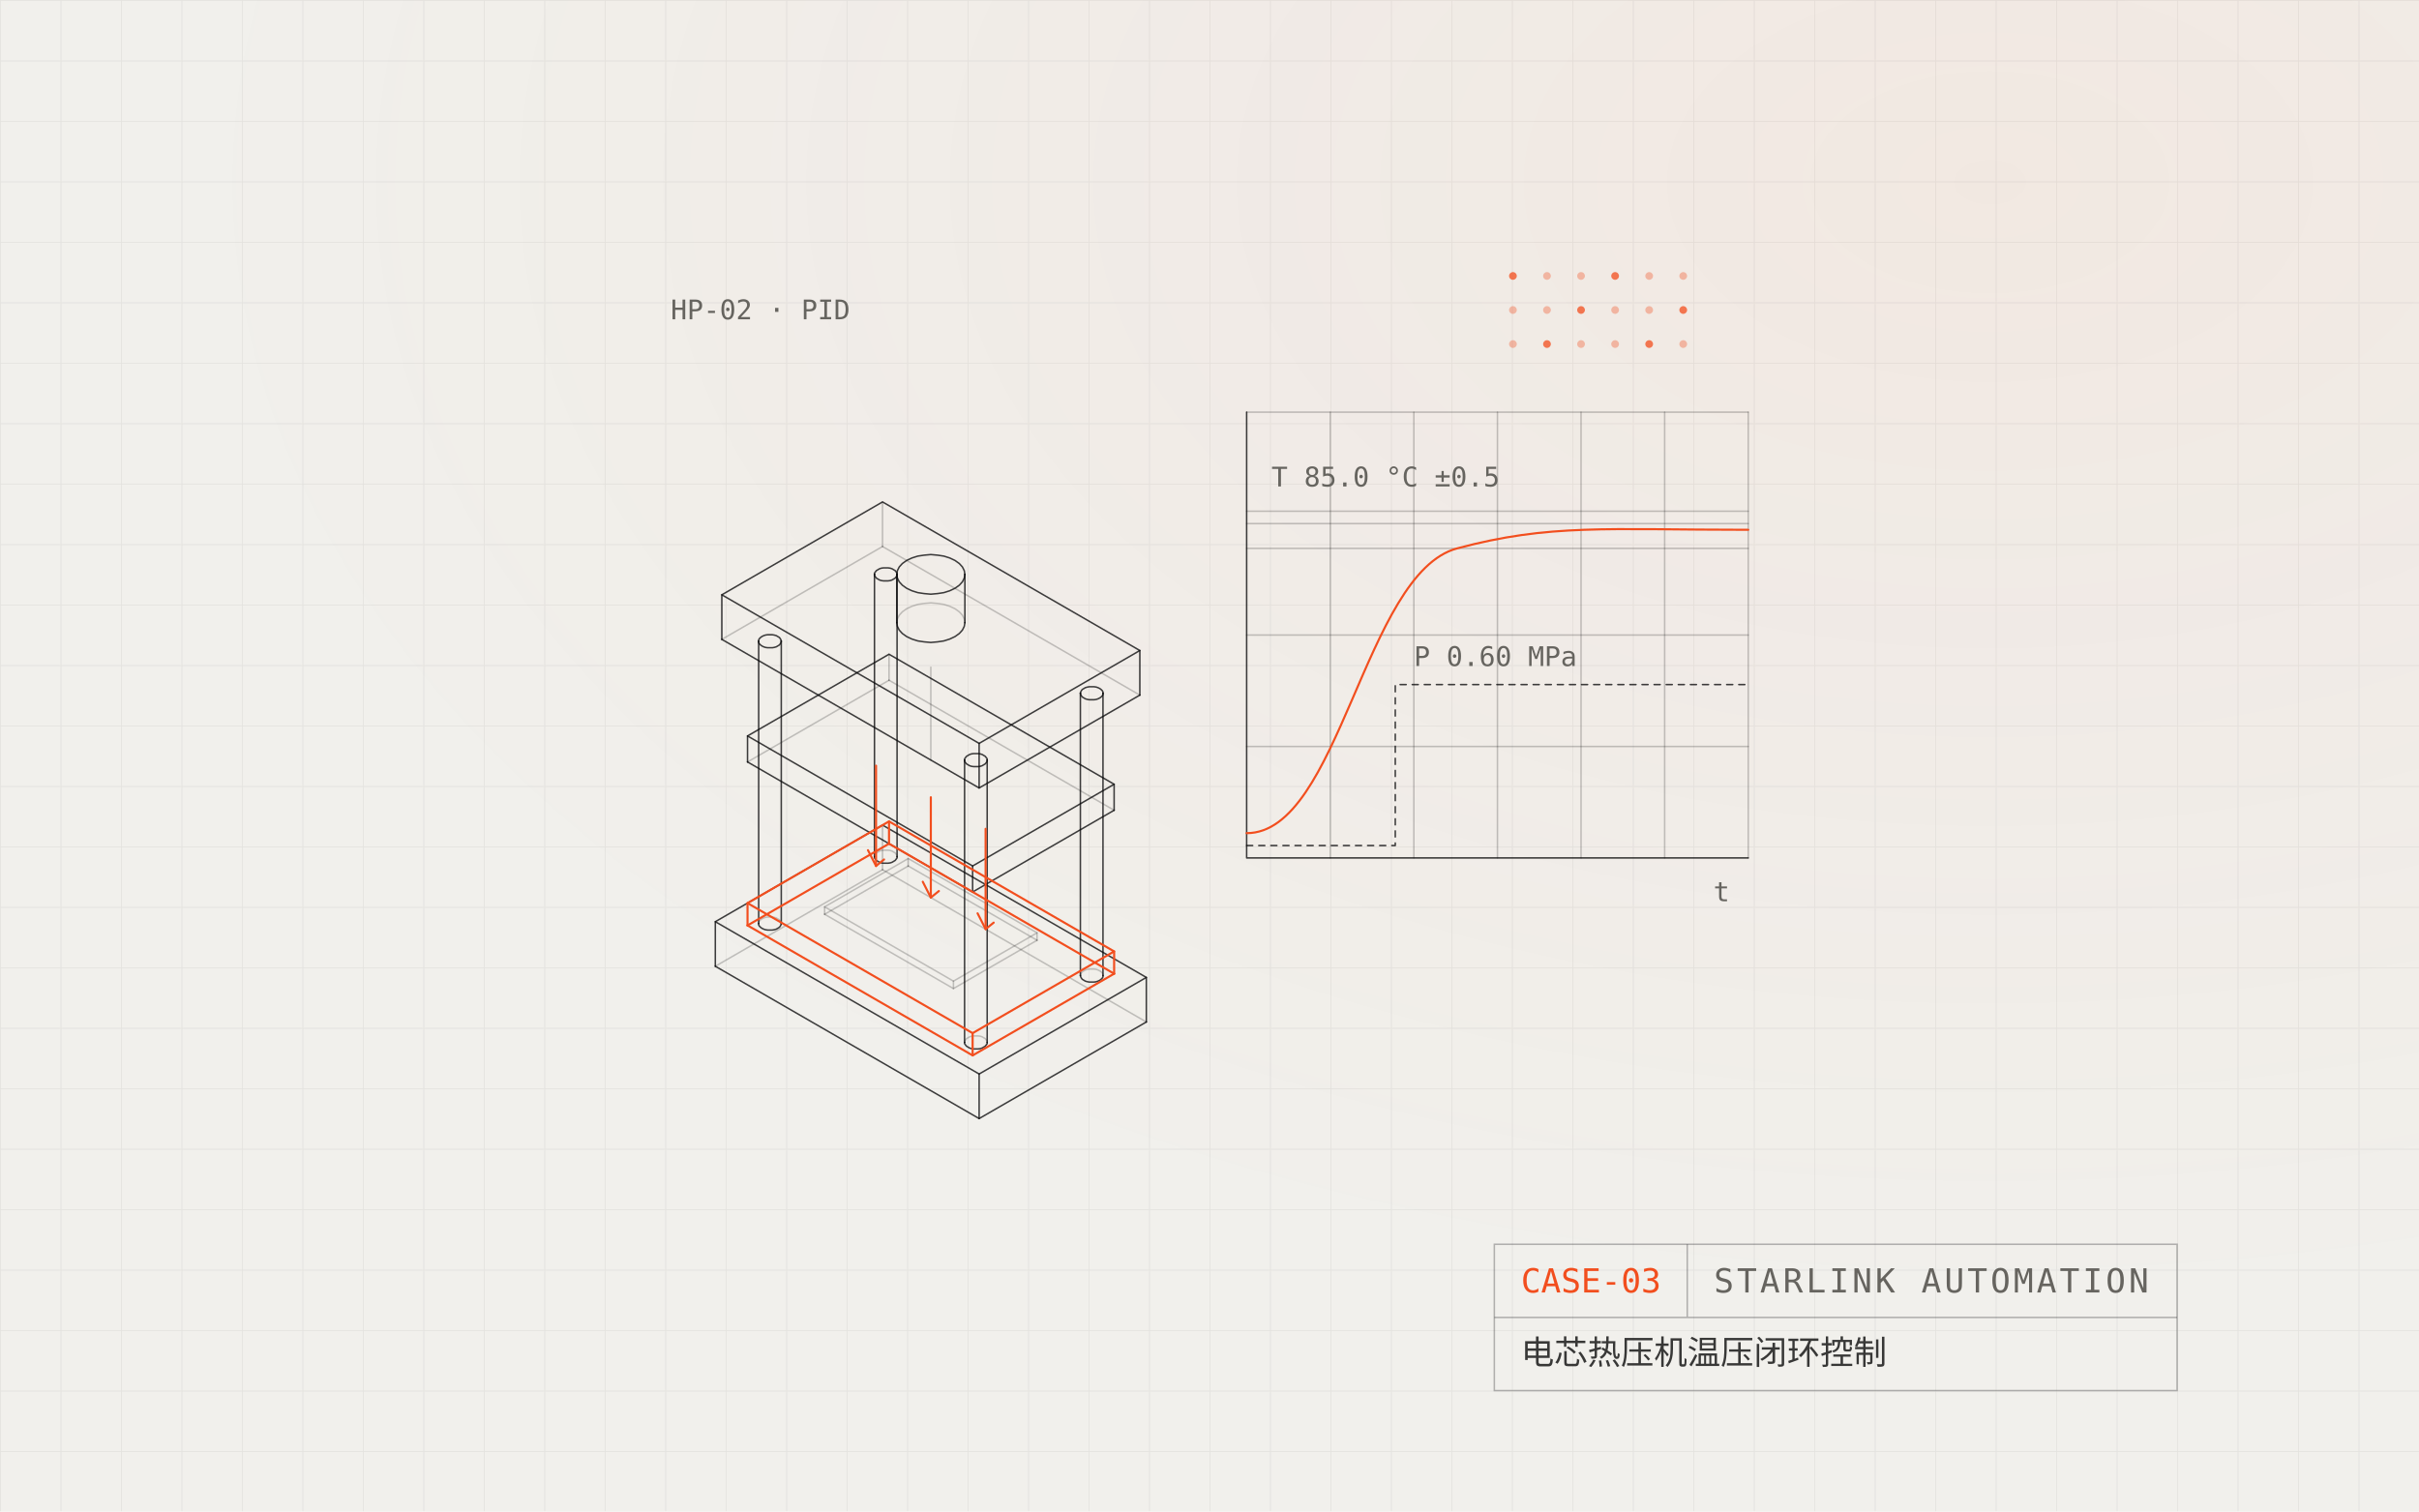
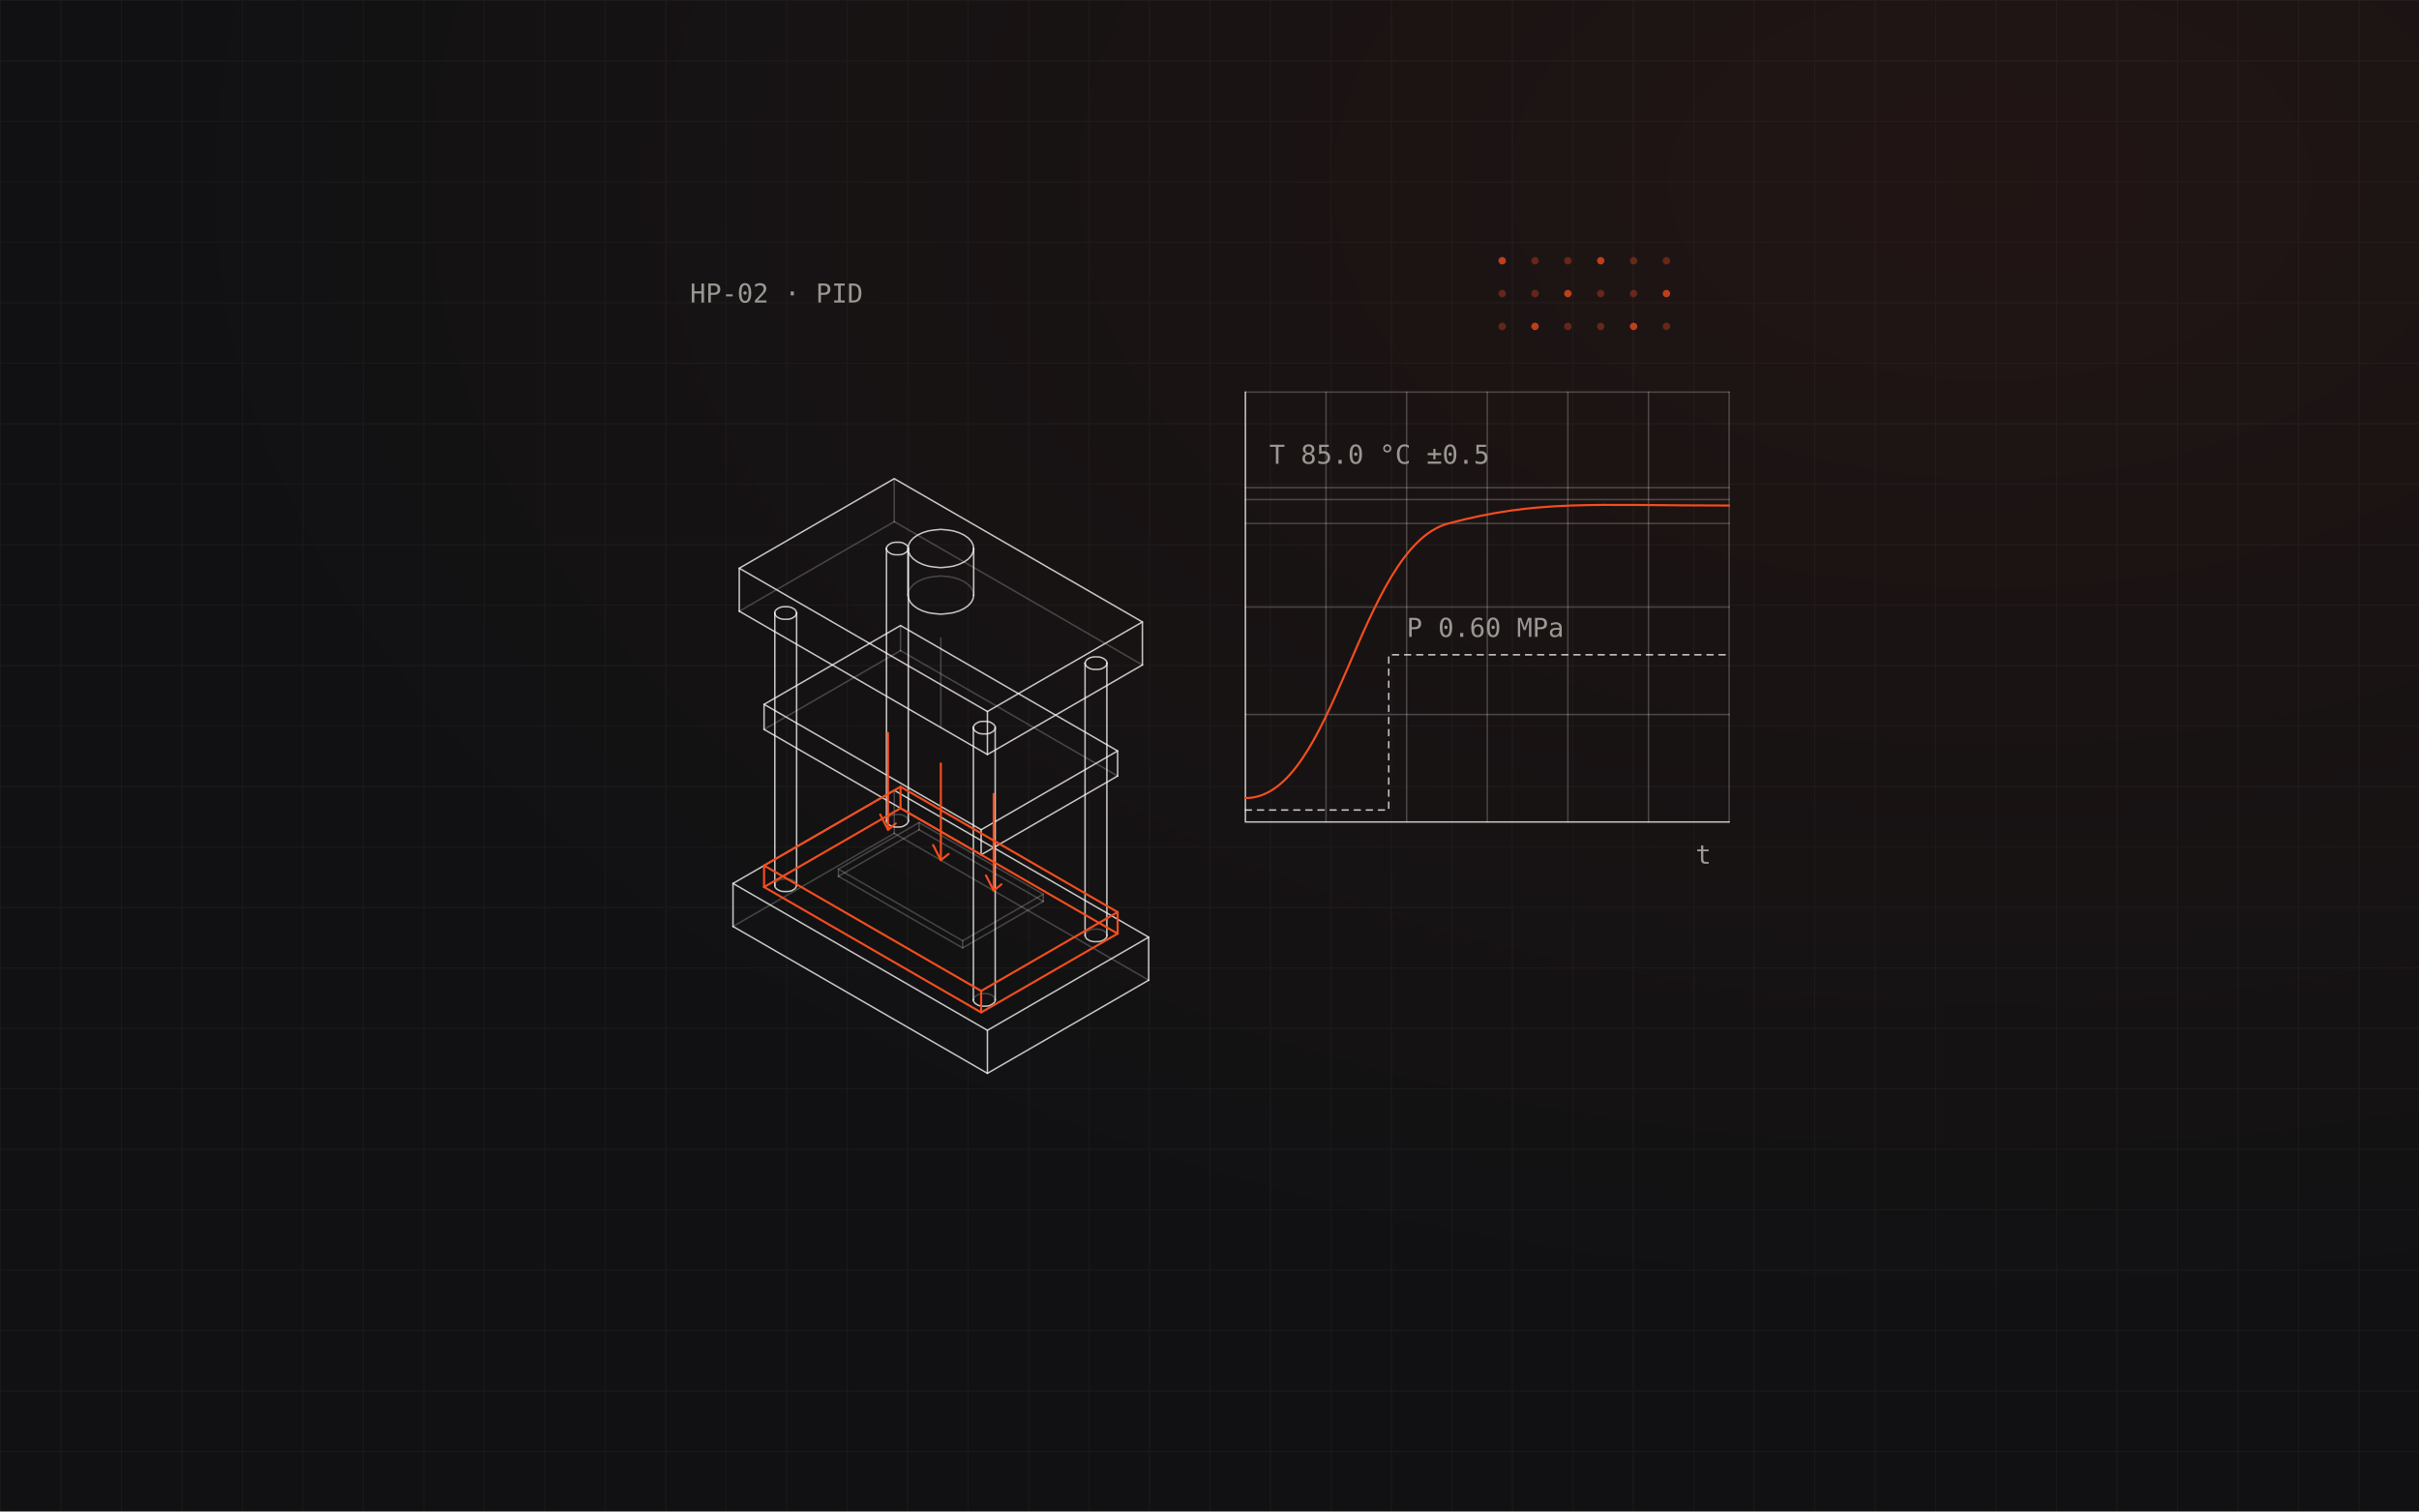
<svg xmlns="http://www.w3.org/2000/svg" width="1600" height="1000" viewBox="0 0 1600 1000" role="img" aria-label="电芯热压机温压闭环控制">
  <defs>
    <pattern id="g" width="40" height="40" patternUnits="userSpaceOnUse">
-       <path d="M40 0H0V40" fill="none" stroke="rgba(10,10,11,0.06)" stroke-width="1" />
+       <path d="M40 0H0V40" fill="none" stroke="rgba(247,246,243,0.045)" stroke-width="1" />
    </pattern>
    <radialGradient id="glow" cx="0.82" cy="0.12" r="0.75">
-       <stop offset="0" stop-color="#f24e1e" stop-opacity="0.05" />
+       <stop offset="0" stop-color="#f24e1e" stop-opacity="0.07" />
      <stop offset="1" stop-color="#f24e1e" stop-opacity="0" />
    </radialGradient>
  </defs>
-   <rect width="1600" height="1000" fill="#f1f0ec" />
+   <rect width="1600" height="1000" fill="#111113" />
  <rect width="1600" height="1000" fill="url(#g)" />
  <rect width="1600" height="1000" fill="url(#glow)" />
-   <g transform="translate(386.3 149.8) scale(2.048)">
+   <g transform="translate(401.1 140.9) scale(1.975)">
    <g fill="none" stroke-linecap="round" stroke-linejoin="round">
-       <g stroke="#0a0a0b" stroke-opacity="0.22" stroke-width="1">
+       <g stroke="#f7f6f3" stroke-opacity="0.22" stroke-width="1">
        <path d="M96.4 207.8 L181.6 257" vector-effect="non-scaling-stroke" />
        <path d="M96.4 207.8 L42.4 239" vector-effect="non-scaling-stroke" />
        <path d="M96.4 207.8 L96.4 193.4" vector-effect="non-scaling-stroke" />
        <path d="M93.8 203.6 L93.8 203.2 L94.1 202.8 L94.4 202.4 L94.9 202.1 L95.4 201.8 L96 201.6 L96.7 201.5 L97.5 201.5 L98.2 201.5 L98.9 201.6 L99.5 201.8 L100 202.1 L100.5 202.4 L100.8 202.8 L101.1 203.2 L101.1 203.6" vector-effect="non-scaling-stroke" />
        <path d="M56.4 225.2 L56.4 224.8 L56.6 224.4 L57 224 L57.4 223.7 L58 223.4 L58.6 223.2 L59.3 223.1 L60 223.1 L60.8 223.1 L61.4 223.2 L62.1 223.4 L62.6 223.7 L63.1 224 L63.4 224.4 L63.6 224.8 L63.7 225.2" vector-effect="non-scaling-stroke" />
        <path d="M160.3 242 L160.4 241.6 L160.6 241.2 L160.9 240.8 L161.4 240.5 L161.9 240.2 L162.6 240 L163.2 239.9 L164 239.9 L164.7 239.9 L165.4 240 L166 240.2 L166.6 240.5 L167 240.8 L167.4 241.2 L167.6 241.6 L167.6 242" vector-effect="non-scaling-stroke" />
        <path d="M122.9 263.6 L122.9 263.2 L123.2 262.8 L123.5 262.4 L124 262.1 L124.5 261.8 L125.1 261.6 L125.8 261.5 L126.5 261.5 L127.3 261.5 L128 261.6 L128.6 261.8 L129.1 262.1 L129.6 262.4 L129.9 262.8 L130.2 263.2 L130.2 263.6" vector-effect="non-scaling-stroke" />
        <path d="M96.4 103.4 L179.5 151.4" vector-effect="non-scaling-stroke" />
        <path d="M96.4 103.4 L44.5 133.4" vector-effect="non-scaling-stroke" />
        <path d="M96.4 103.4 L96.4 89" vector-effect="non-scaling-stroke" />
        <path d="M98.5 146.6 L171.2 188.6" vector-effect="non-scaling-stroke" />
        <path d="M98.5 146.6 L52.8 173" vector-effect="non-scaling-stroke" />
        <path d="M98.5 146.6 L98.5 138.2" vector-effect="non-scaling-stroke" />
        <path d="M146.3 230.6 L119.3 246.2 L77.7 222.2" vector-effect="non-scaling-stroke" />
        <path d="M104.7 204.2 L146.3 228.2 L119.3 243.8 L77.7 219.8 Z" vector-effect="non-scaling-stroke" />
        <path d="M146.3 230.6 L146.3 228.2" vector-effect="non-scaling-stroke" />
        <path d="M119.3 246.2 L119.3 243.8" vector-effect="non-scaling-stroke" />
        <path d="M77.7 222.2 L77.7 219.8" vector-effect="non-scaling-stroke" />
        <path d="M104.7 206.6 L146.3 230.6" vector-effect="non-scaling-stroke" />
        <path d="M104.7 206.6 L77.7 222.2" vector-effect="non-scaling-stroke" />
        <path d="M104.7 206.6 L104.7 204.2" vector-effect="non-scaling-stroke" />
        <path d="M101 128 L101.2 126.8 L101.8 125.6 L102.8 124.5 L104.2 123.5 L105.9 122.7 L107.8 122.1 L109.8 121.8 L112 121.6 L114.2 121.8 L116.2 122.1 L118.1 122.7 L119.8 123.5 L121.2 124.5 L122.2 125.6 L122.8 126.8 L123 128" vector-effect="non-scaling-stroke" />
        <path d="M112 172.4 L112 142.4" vector-effect="non-scaling-stroke" />
        <path d="M241 60 L241 204" vector-effect="non-scaling-stroke" />
        <path d="M268 60 L268 204" vector-effect="non-scaling-stroke" />
        <path d="M295 60 L295 204" vector-effect="non-scaling-stroke" />
        <path d="M322 60 L322 204" vector-effect="non-scaling-stroke" />
        <path d="M349 60 L349 204" vector-effect="non-scaling-stroke" />
        <path d="M376 60 L376 204" vector-effect="non-scaling-stroke" />
        <path d="M214 60 L376 60" vector-effect="non-scaling-stroke" />
        <path d="M214 96 L376 96" vector-effect="non-scaling-stroke" />
        <path d="M214 132 L376 132" vector-effect="non-scaling-stroke" />
        <path d="M214 168 L376 168" vector-effect="non-scaling-stroke" />
        <path d="M214 92 L376 92" vector-effect="non-scaling-stroke" />
        <path d="M214 104 L376 104" vector-effect="non-scaling-stroke" />
      </g>
-       <g stroke="#0a0a0b" stroke-opacity="0.78" stroke-width="1">
+       <g stroke="#f7f6f3" stroke-opacity="0.78" stroke-width="1">
        <path d="M181.6 257 L127.6 288.2 L42.4 239" vector-effect="non-scaling-stroke" />
        <path d="M96.4 193.4 L181.6 242.6 L127.6 273.8 L42.4 224.6 Z" vector-effect="non-scaling-stroke" />
        <path d="M181.6 257 L181.6 242.6" vector-effect="non-scaling-stroke" />
        <path d="M127.6 288.2 L127.6 273.8" vector-effect="non-scaling-stroke" />
        <path d="M42.4 239 L42.4 224.6" vector-effect="non-scaling-stroke" />
        <path d="M101.1 112.4 L101.1 112.8 L100.8 113.2 L100.5 113.6 L100 113.9 L99.5 114.2 L98.9 114.4 L98.2 114.5 L97.5 114.5 L96.7 114.5 L96 114.4 L95.4 114.2 L94.9 113.9 L94.4 113.6 L94.1 113.2 L93.8 112.8 L93.8 112.4" vector-effect="non-scaling-stroke" />
        <path d="M93.8 112.4 L93.8 112 L94.1 111.6 L94.4 111.2 L94.9 110.9 L95.4 110.6 L96 110.4 L96.7 110.3 L97.5 110.3 L98.2 110.3 L98.9 110.4 L99.5 110.6 L100 110.9 L100.5 111.2 L100.8 111.6 L101.1 112 L101.1 112.4" vector-effect="non-scaling-stroke" />
        <path d="M101.1 203.6 L101.1 204 L100.8 204.4 L100.5 204.8 L100 205.1 L99.5 205.4 L98.9 205.6 L98.2 205.7 L97.5 205.7 L96.7 205.7 L96 205.6 L95.4 205.4 L94.9 205.1 L94.4 204.8 L94.1 204.4 L93.8 204 L93.8 203.6" vector-effect="non-scaling-stroke" />
        <path d="M101.1 203.6 L101.1 112.4" vector-effect="non-scaling-stroke" />
        <path d="M93.8 203.6 L93.8 112.4" vector-effect="non-scaling-stroke" />
        <path d="M63.7 134 L63.6 134.4 L63.4 134.8 L63.1 135.2 L62.6 135.5 L62.1 135.8 L61.4 136 L60.8 136.1 L60 136.1 L59.3 136.1 L58.6 136 L58 135.8 L57.4 135.5 L57 135.2 L56.6 134.8 L56.4 134.4 L56.4 134" vector-effect="non-scaling-stroke" />
        <path d="M56.4 134 L56.4 133.6 L56.6 133.2 L57 132.8 L57.4 132.5 L58 132.2 L58.6 132 L59.3 131.9 L60 131.9 L60.8 131.9 L61.4 132 L62.1 132.2 L62.6 132.5 L63.1 132.8 L63.4 133.2 L63.6 133.6 L63.7 134" vector-effect="non-scaling-stroke" />
        <path d="M63.7 225.2 L63.6 225.6 L63.4 226 L63.1 226.4 L62.6 226.7 L62.1 227 L61.4 227.2 L60.8 227.3 L60 227.3 L59.3 227.3 L58.6 227.2 L58 227 L57.4 226.7 L57 226.4 L56.6 226 L56.4 225.6 L56.4 225.2" vector-effect="non-scaling-stroke" />
        <path d="M63.7 225.2 L63.7 134" vector-effect="non-scaling-stroke" />
        <path d="M56.4 225.2 L56.4 134" vector-effect="non-scaling-stroke" />
        <path d="M167.6 150.8 L167.6 151.2 L167.4 151.6 L167 152 L166.6 152.3 L166 152.6 L165.4 152.8 L164.7 152.9 L164 152.9 L163.2 152.9 L162.6 152.8 L161.9 152.6 L161.4 152.3 L160.9 152 L160.6 151.6 L160.4 151.2 L160.3 150.8" vector-effect="non-scaling-stroke" />
        <path d="M160.3 150.8 L160.4 150.4 L160.6 150 L160.9 149.6 L161.4 149.3 L161.9 149 L162.6 148.8 L163.2 148.7 L164 148.7 L164.7 148.7 L165.4 148.8 L166 149 L166.6 149.3 L167 149.6 L167.4 150 L167.6 150.4 L167.6 150.8" vector-effect="non-scaling-stroke" />
        <path d="M167.6 242 L167.6 242.4 L167.4 242.8 L167 243.2 L166.6 243.5 L166 243.8 L165.4 244 L164.7 244.1 L164 244.1 L163.2 244.1 L162.6 244 L161.9 243.8 L161.4 243.5 L160.9 243.2 L160.6 242.8 L160.4 242.4 L160.3 242" vector-effect="non-scaling-stroke" />
        <path d="M167.6 242 L167.6 150.8" vector-effect="non-scaling-stroke" />
        <path d="M160.3 242 L160.3 150.8" vector-effect="non-scaling-stroke" />
        <path d="M130.2 172.4 L130.2 172.8 L129.9 173.2 L129.6 173.6 L129.1 173.9 L128.6 174.2 L128 174.4 L127.3 174.5 L126.5 174.5 L125.8 174.5 L125.1 174.4 L124.5 174.2 L124 173.9 L123.5 173.6 L123.2 173.2 L122.9 172.8 L122.9 172.4" vector-effect="non-scaling-stroke" />
        <path d="M122.9 172.4 L122.9 172 L123.2 171.6 L123.5 171.2 L124 170.9 L124.5 170.6 L125.1 170.4 L125.8 170.3 L126.5 170.3 L127.3 170.3 L128 170.4 L128.6 170.6 L129.1 170.9 L129.6 171.2 L129.9 171.6 L130.2 172 L130.2 172.4" vector-effect="non-scaling-stroke" />
        <path d="M130.2 263.6 L130.2 264 L129.9 264.4 L129.6 264.8 L129.1 265.1 L128.6 265.4 L128 265.6 L127.3 265.7 L126.5 265.7 L125.8 265.7 L125.1 265.6 L124.5 265.4 L124 265.1 L123.5 264.8 L123.2 264.4 L122.9 264 L122.9 263.6" vector-effect="non-scaling-stroke" />
        <path d="M130.2 263.6 L130.2 172.4" vector-effect="non-scaling-stroke" />
        <path d="M122.9 263.6 L122.9 172.4" vector-effect="non-scaling-stroke" />
        <path d="M179.5 151.4 L127.6 181.4 L44.5 133.4" vector-effect="non-scaling-stroke" />
        <path d="M96.4 89 L179.5 137 L127.6 167 L44.5 119 Z" vector-effect="non-scaling-stroke" />
        <path d="M179.5 151.4 L179.5 137" vector-effect="non-scaling-stroke" />
        <path d="M127.6 181.4 L127.6 167" vector-effect="non-scaling-stroke" />
        <path d="M44.5 133.4 L44.5 119" vector-effect="non-scaling-stroke" />
        <path d="M171.2 188.6 L125.5 215 L52.8 173" vector-effect="non-scaling-stroke" />
        <path d="M98.5 138.2 L171.2 180.2 L125.5 206.6 L52.8 164.6 Z" vector-effect="non-scaling-stroke" />
        <path d="M171.2 188.6 L171.2 180.2" vector-effect="non-scaling-stroke" />
        <path d="M125.5 215 L125.5 206.6" vector-effect="non-scaling-stroke" />
        <path d="M52.8 173 L52.8 164.6" vector-effect="non-scaling-stroke" />
        <path d="M123 112.4 L122.8 113.6 L122.2 114.8 L121.2 115.9 L119.8 116.9 L118.1 117.7 L116.2 118.3 L114.2 118.6 L112 118.8 L109.8 118.6 L107.8 118.3 L105.9 117.7 L104.2 116.9 L102.8 115.9 L101.8 114.8 L101.2 113.6 L101 112.4" vector-effect="non-scaling-stroke" />
        <path d="M101 112.4 L101.2 111.2 L101.8 110 L102.8 108.9 L104.2 107.9 L105.9 107.1 L107.8 106.5 L109.8 106.2 L112 106 L114.2 106.2 L116.2 106.5 L118.1 107.1 L119.8 107.9 L121.2 108.9 L122.2 110 L122.8 111.2 L123 112.4" vector-effect="non-scaling-stroke" />
        <path d="M123 128 L122.8 129.2 L122.2 130.4 L121.2 131.5 L119.8 132.5 L118.1 133.3 L116.2 133.9 L114.2 134.2 L112 134.4 L109.8 134.2 L107.8 133.9 L105.9 133.3 L104.2 132.5 L102.8 131.5 L101.8 130.4 L101.2 129.2 L101 128" vector-effect="non-scaling-stroke" />
        <path d="M123 128 L123 112.4" vector-effect="non-scaling-stroke" />
        <path d="M101 128 L101 112.4" vector-effect="non-scaling-stroke" />
        <path d="M214 60 L214 204 L376 204" vector-effect="non-scaling-stroke" />
        <path d="M214 200 H262 V148 H376" stroke-dasharray="4 4" vector-effect="non-scaling-stroke" />
      </g>
      <g stroke="#f24e1e" stroke-opacity="1" stroke-width="1.4">
        <path d="M171.2 241.4 L125.5 267.8 L52.8 225.8" vector-effect="non-scaling-stroke" />
        <path d="M98.5 192.2 L171.2 234.2 L125.5 260.6 L52.8 218.6 Z" vector-effect="non-scaling-stroke" />
        <path d="M171.2 241.4 L171.2 234.2" vector-effect="non-scaling-stroke" />
        <path d="M125.5 267.8 L125.5 260.6" vector-effect="non-scaling-stroke" />
        <path d="M52.8 225.8 L52.8 218.6" vector-effect="non-scaling-stroke" />
        <path d="M98.5 199.4 L171.2 241.4" vector-effect="non-scaling-stroke" />
        <path d="M98.5 199.4 L52.8 225.8" vector-effect="non-scaling-stroke" />
        <path d="M98.5 199.4 L98.5 192.2" vector-effect="non-scaling-stroke" />
        <path d="M94.3 174.2 L94.3 206.6" vector-effect="non-scaling-stroke" />
        <path d="M91.7 201.5 L94.3 206.6 L96.9 204.5" vector-effect="non-scaling-stroke" />
        <path d="M112 184.4 L112 216.8" vector-effect="non-scaling-stroke" />
        <path d="M109.4 211.7 L112 216.8 L114.6 214.7" vector-effect="non-scaling-stroke" />
        <path d="M129.7 194.6 L129.7 227" vector-effect="non-scaling-stroke" />
        <path d="M127.1 221.9 L129.7 227 L132.3 224.9" vector-effect="non-scaling-stroke" />
        <path d="M214 196 C 244 196, 252 112, 282 104 S 330 98, 376 98" vector-effect="non-scaling-stroke" />
      </g>
    </g>
    <circle cx="300" cy="16" r="1.25" fill="#f24e1e" fill-opacity="0.75" />
    <circle cx="311" cy="16" r="1.25" fill="#f24e1e" fill-opacity="0.34" />
    <circle cx="322" cy="16" r="1.25" fill="#f24e1e" fill-opacity="0.34" />
    <circle cx="333" cy="16" r="1.25" fill="#f24e1e" fill-opacity="0.75" />
    <circle cx="344" cy="16" r="1.25" fill="#f24e1e" fill-opacity="0.34" />
    <circle cx="355" cy="16" r="1.25" fill="#f24e1e" fill-opacity="0.34" />
    <circle cx="300" cy="27" r="1.25" fill="#f24e1e" fill-opacity="0.34" />
    <circle cx="311" cy="27" r="1.25" fill="#f24e1e" fill-opacity="0.34" />
    <circle cx="322" cy="27" r="1.25" fill="#f24e1e" fill-opacity="0.75" />
    <circle cx="333" cy="27" r="1.25" fill="#f24e1e" fill-opacity="0.34" />
    <circle cx="344" cy="27" r="1.25" fill="#f24e1e" fill-opacity="0.34" />
    <circle cx="355" cy="27" r="1.25" fill="#f24e1e" fill-opacity="0.75" />
    <circle cx="300" cy="38" r="1.25" fill="#f24e1e" fill-opacity="0.34" />
    <circle cx="311" cy="38" r="1.25" fill="#f24e1e" fill-opacity="0.75" />
    <circle cx="322" cy="38" r="1.25" fill="#f24e1e" fill-opacity="0.34" />
    <circle cx="333" cy="38" r="1.25" fill="#f24e1e" fill-opacity="0.34" />
    <circle cx="344" cy="38" r="1.25" fill="#f24e1e" fill-opacity="0.75" />
    <circle cx="355" cy="38" r="1.25" fill="#f24e1e" fill-opacity="0.34" />
-     <text x="222" y="84" font-size="8.75" font-family="ui-monospace,SFMono-Regular,Menlo,Consolas,monospace" fill="#66645f">T 85.0 °C ±0.5</text>
-     <text x="268" y="142" font-size="8.75" font-family="ui-monospace,SFMono-Regular,Menlo,Consolas,monospace" fill="#66645f">P 0.60 MPa</text>
-     <text x="370" y="218" font-size="8.75" font-family="ui-monospace,SFMono-Regular,Menlo,Consolas,monospace" text-anchor="end" fill="#66645f">t</text>
-     <text x="28" y="30" font-size="8.75" font-family="ui-monospace,SFMono-Regular,Menlo,Consolas,monospace" fill="#66645f">HP-02 · PID</text>
-   </g>
-   <g fill="none" stroke="rgba(10,10,11,0.28)" stroke-width="1">
-     <rect x="988.4" y="823.2" width="451.6" height="96.8" />
-     <path d="M988.4 871.6H1440.0M1116.0 823.2V871.6" />
-   </g>
-   <g font-size="22.0">
-     <text x="1006.0" y="855.1" font-family="ui-monospace,SFMono-Regular,Menlo,Consolas,monospace" fill="#f24e1e">CASE-03</text>
-     <text x="1133.6" y="855.1" font-family="ui-monospace,SFMono-Regular,Menlo,Consolas,monospace" letter-spacing="2" fill="#66645f">STARLINK AUTOMATION</text>
-     <text x="1006.0" y="902.6" font-family="-apple-system,'PingFang SC','Noto Sans SC','Microsoft YaHei',sans-serif" fill="#0a0a0b" fill-opacity="0.8">电芯热压机温压闭环控制</text>
+     <text x="222" y="84" font-size="8.75" font-family="ui-monospace,SFMono-Regular,Menlo,Consolas,monospace" fill="#9a9893">T 85.0 °C ±0.5</text>
+     <text x="268" y="142" font-size="8.75" font-family="ui-monospace,SFMono-Regular,Menlo,Consolas,monospace" fill="#9a9893">P 0.60 MPa</text>
+     <text x="370" y="218" font-size="8.75" font-family="ui-monospace,SFMono-Regular,Menlo,Consolas,monospace" text-anchor="end" fill="#9a9893">t</text>
+     <text x="28" y="30" font-size="8.75" font-family="ui-monospace,SFMono-Regular,Menlo,Consolas,monospace" fill="#9a9893">HP-02 · PID</text>
  </g>
</svg>
